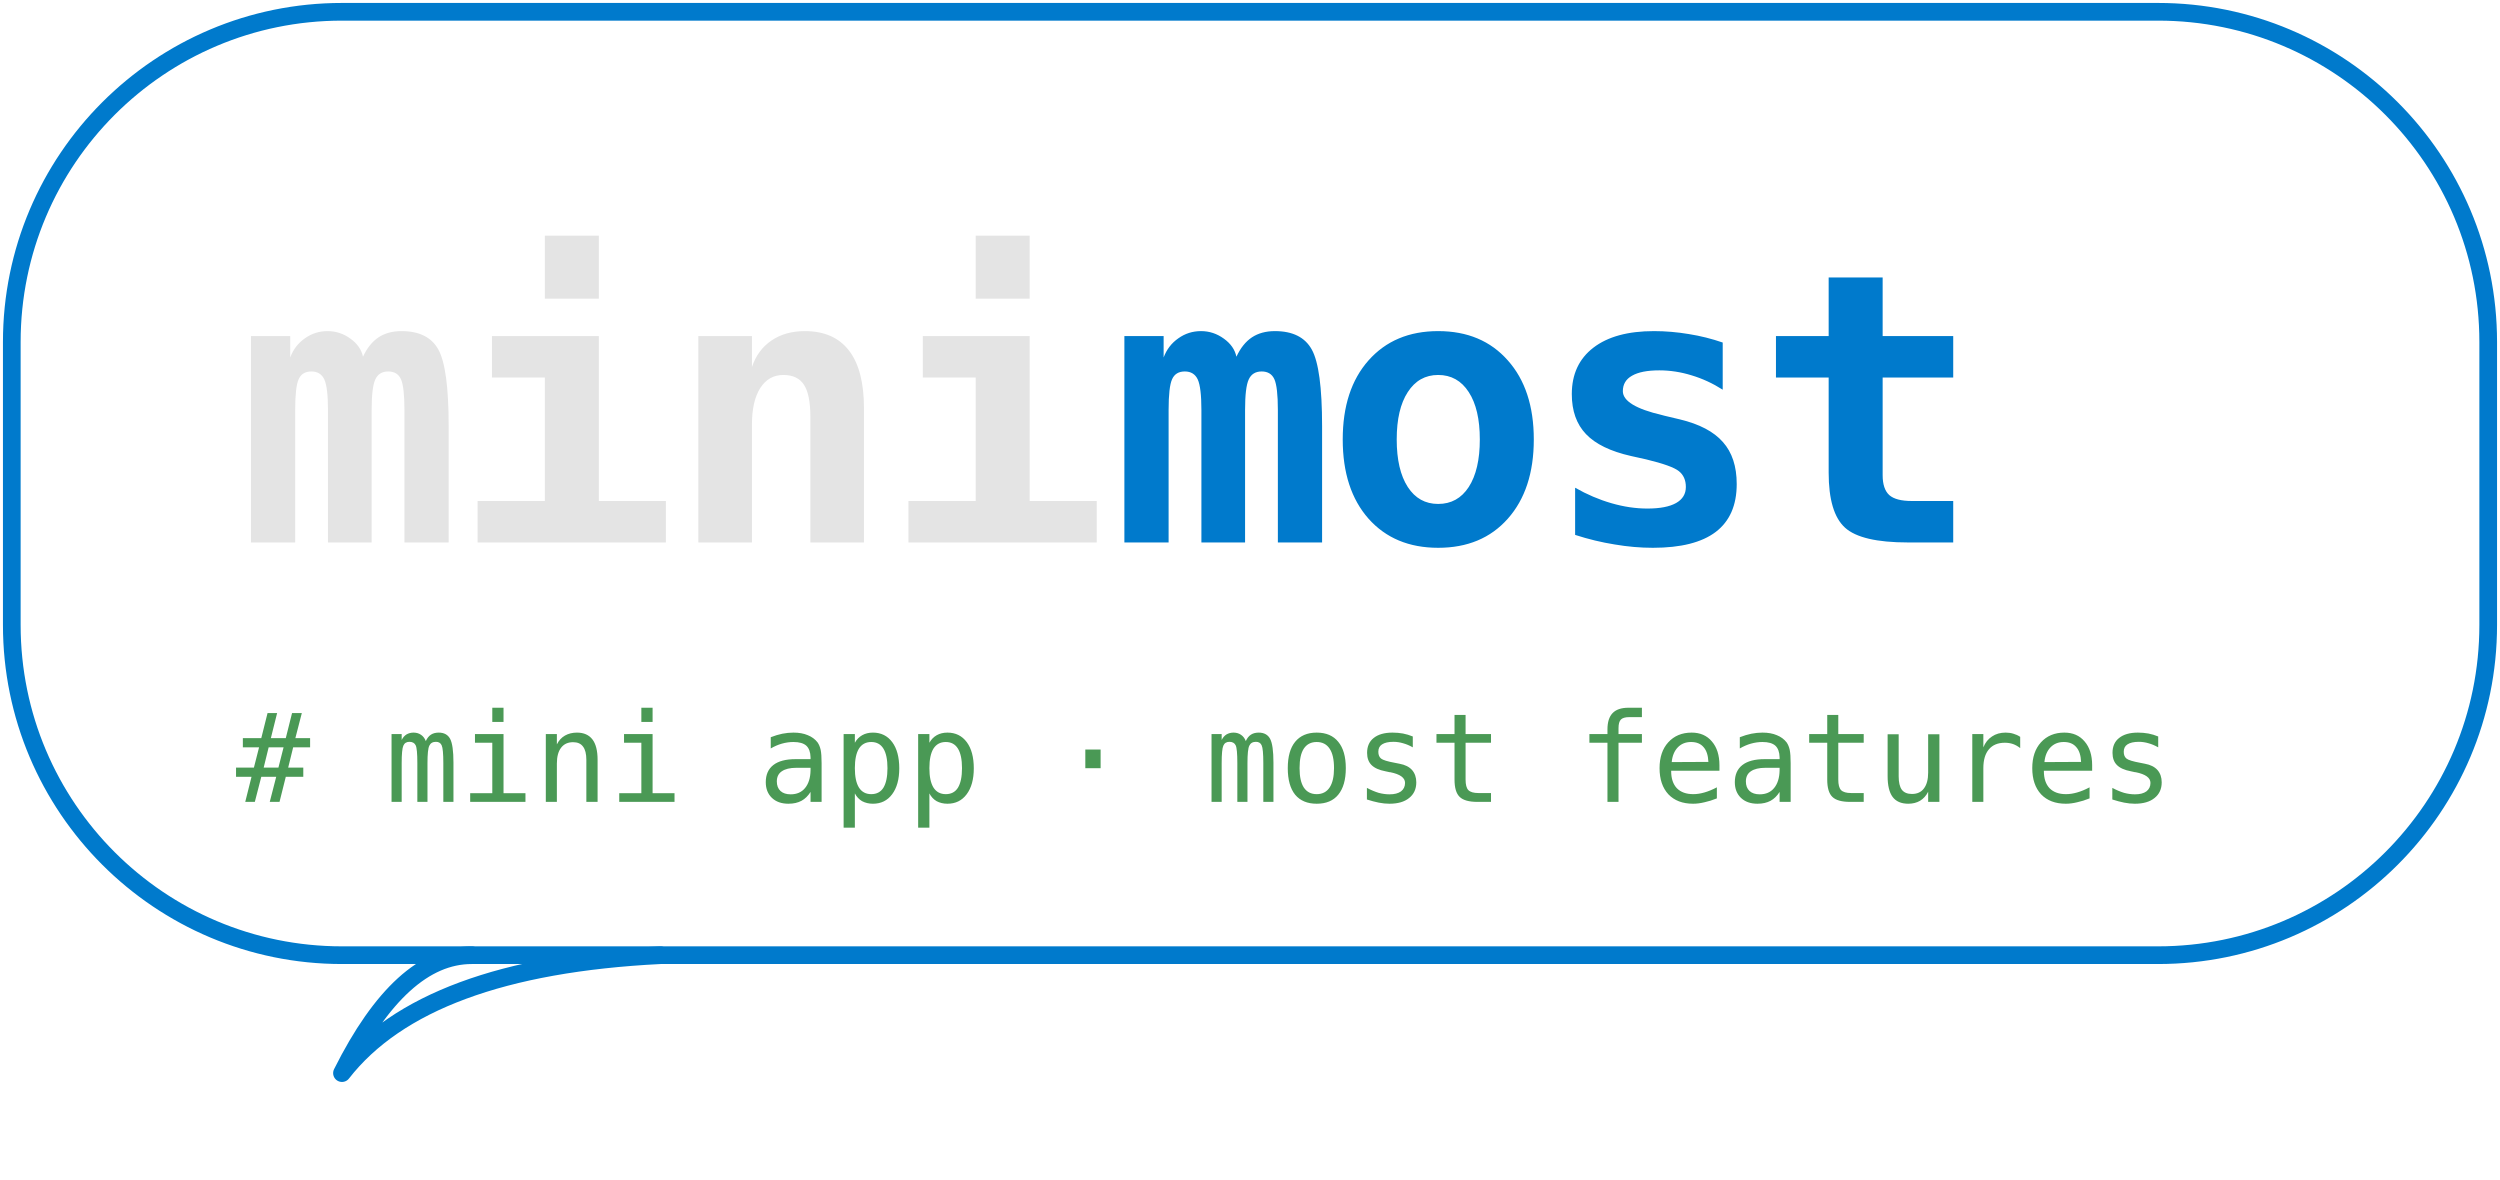
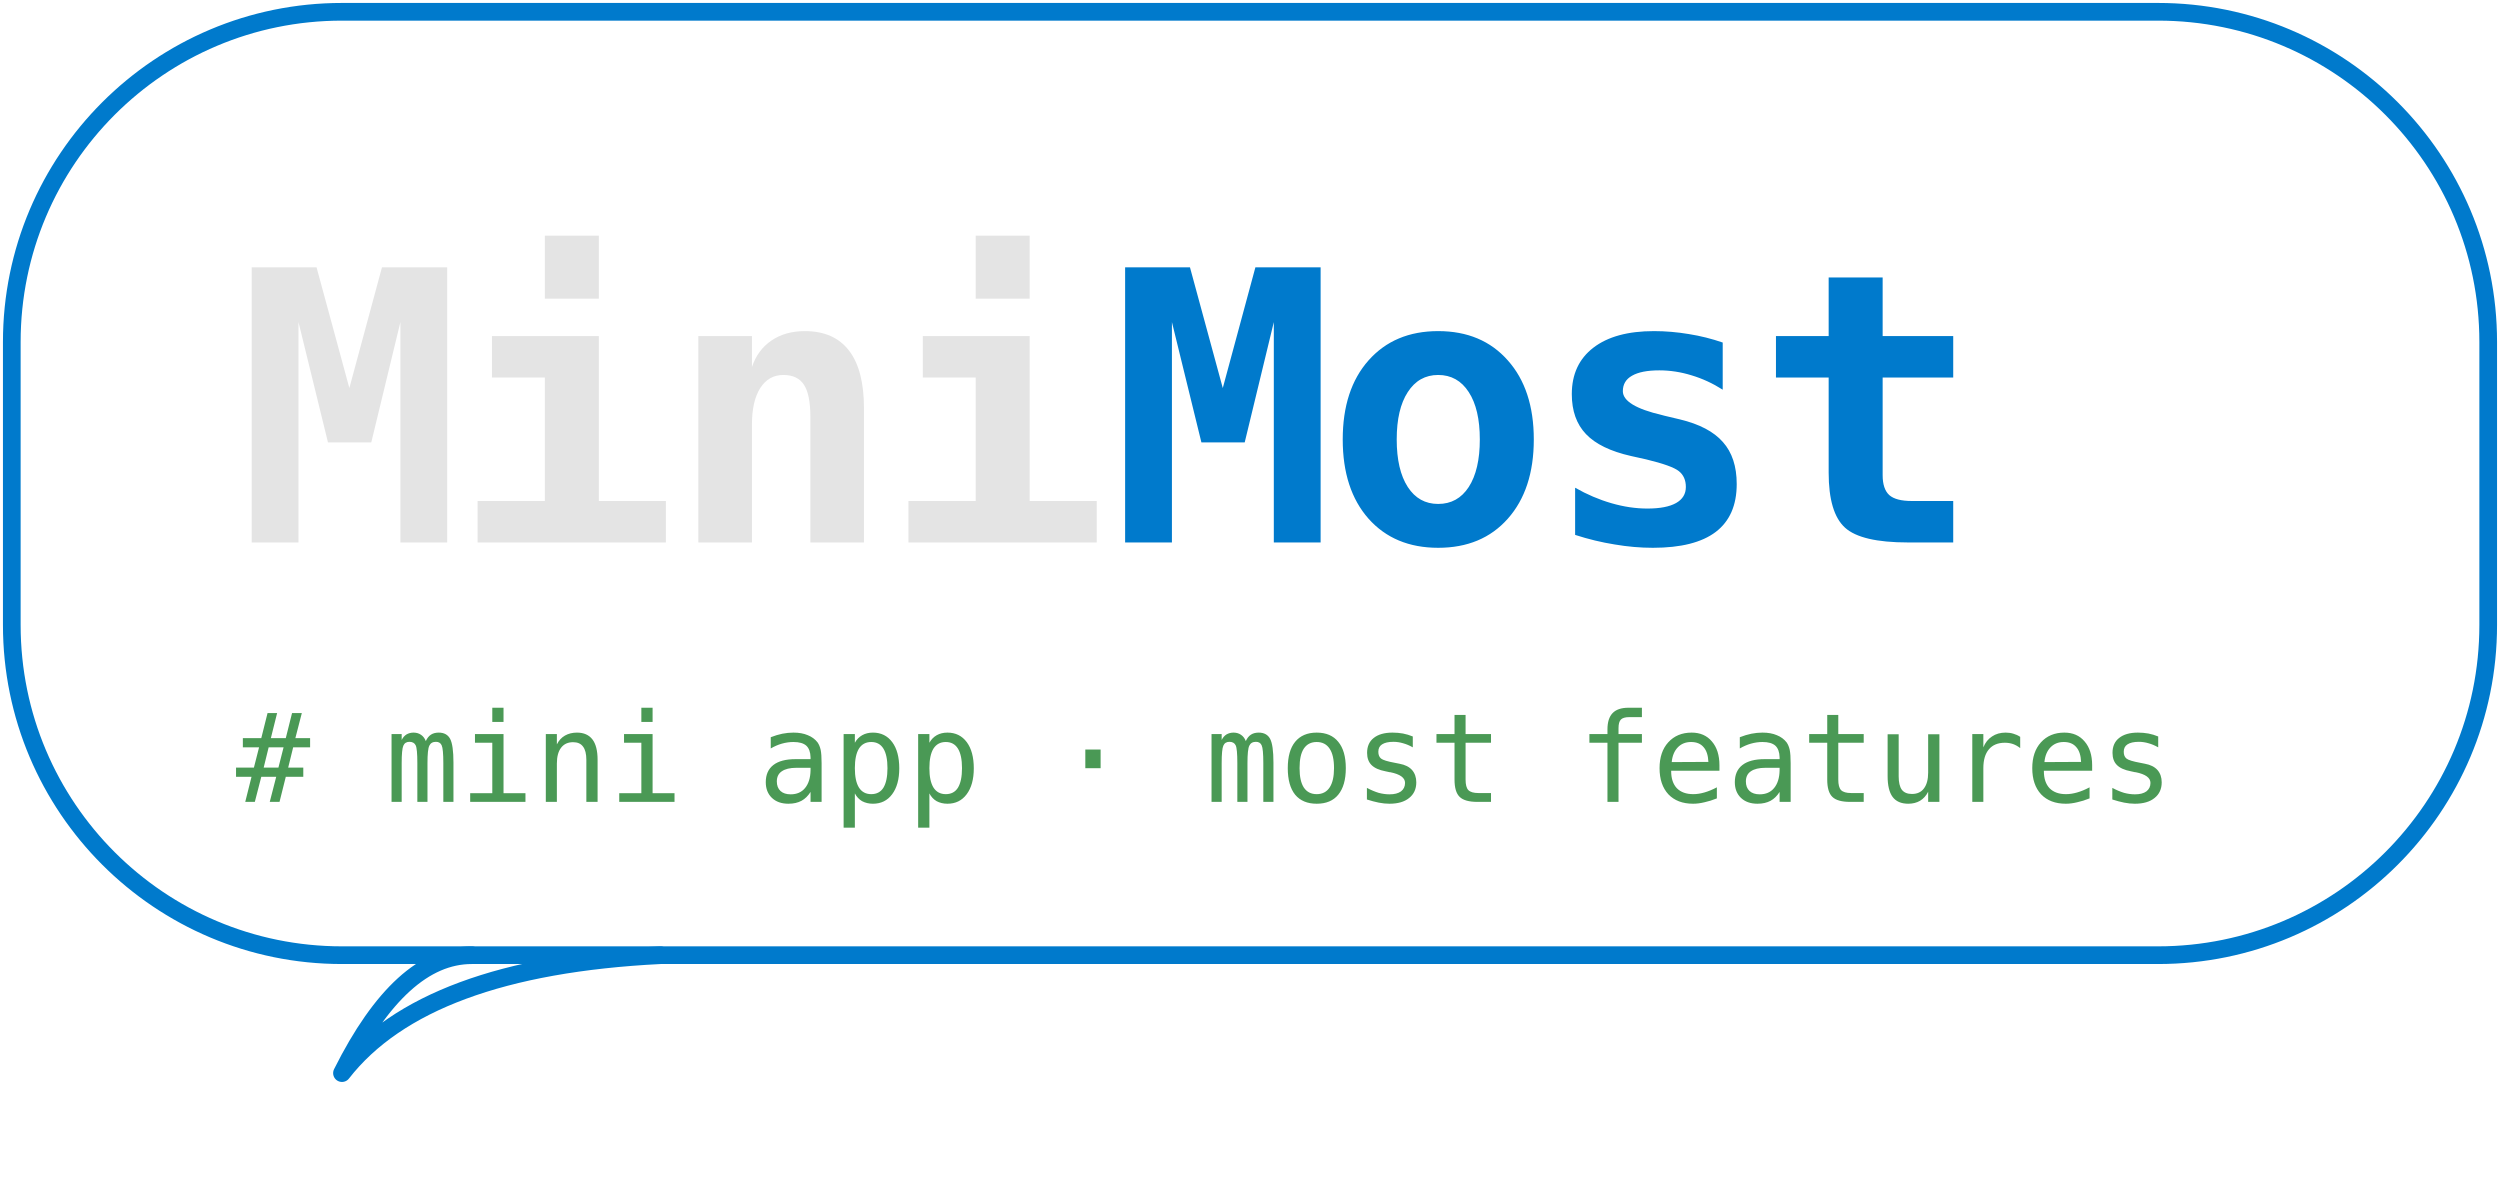
<svg xmlns="http://www.w3.org/2000/svg" width="212" height="100" viewBox="0 0 212 100">
  <rect x="1" y="1" width="210" height="80" rx="28" fill="none" stroke="#007acc" stroke-width="1.5" />
  <path d="M40,81 Q34,81 29,91 Q36,82 56,81" fill="none" stroke="#007acc" stroke-width="1.5" stroke-linecap="round" stroke-linejoin="round" />
-   <text x="20" y="46" font-family="'JetBrains Mono',monospace" font-size="32" font-weight="800" fill="#e4e4e4" letter-spacing="-1">mini<tspan fill="#007acc">most</tspan>
+   <text x="20" y="46" font-family="'JetBrains Mono',monospace" font-size="32" font-weight="800" fill="#e4e4e4" letter-spacing="-1">Mini<tspan fill="#007acc">Most</tspan>
  </text>
  <text x="20" y="68" font-family="'JetBrains Mono',monospace" font-size="10.5" fill="#4a9955"># mini app · most features</text>
</svg>
